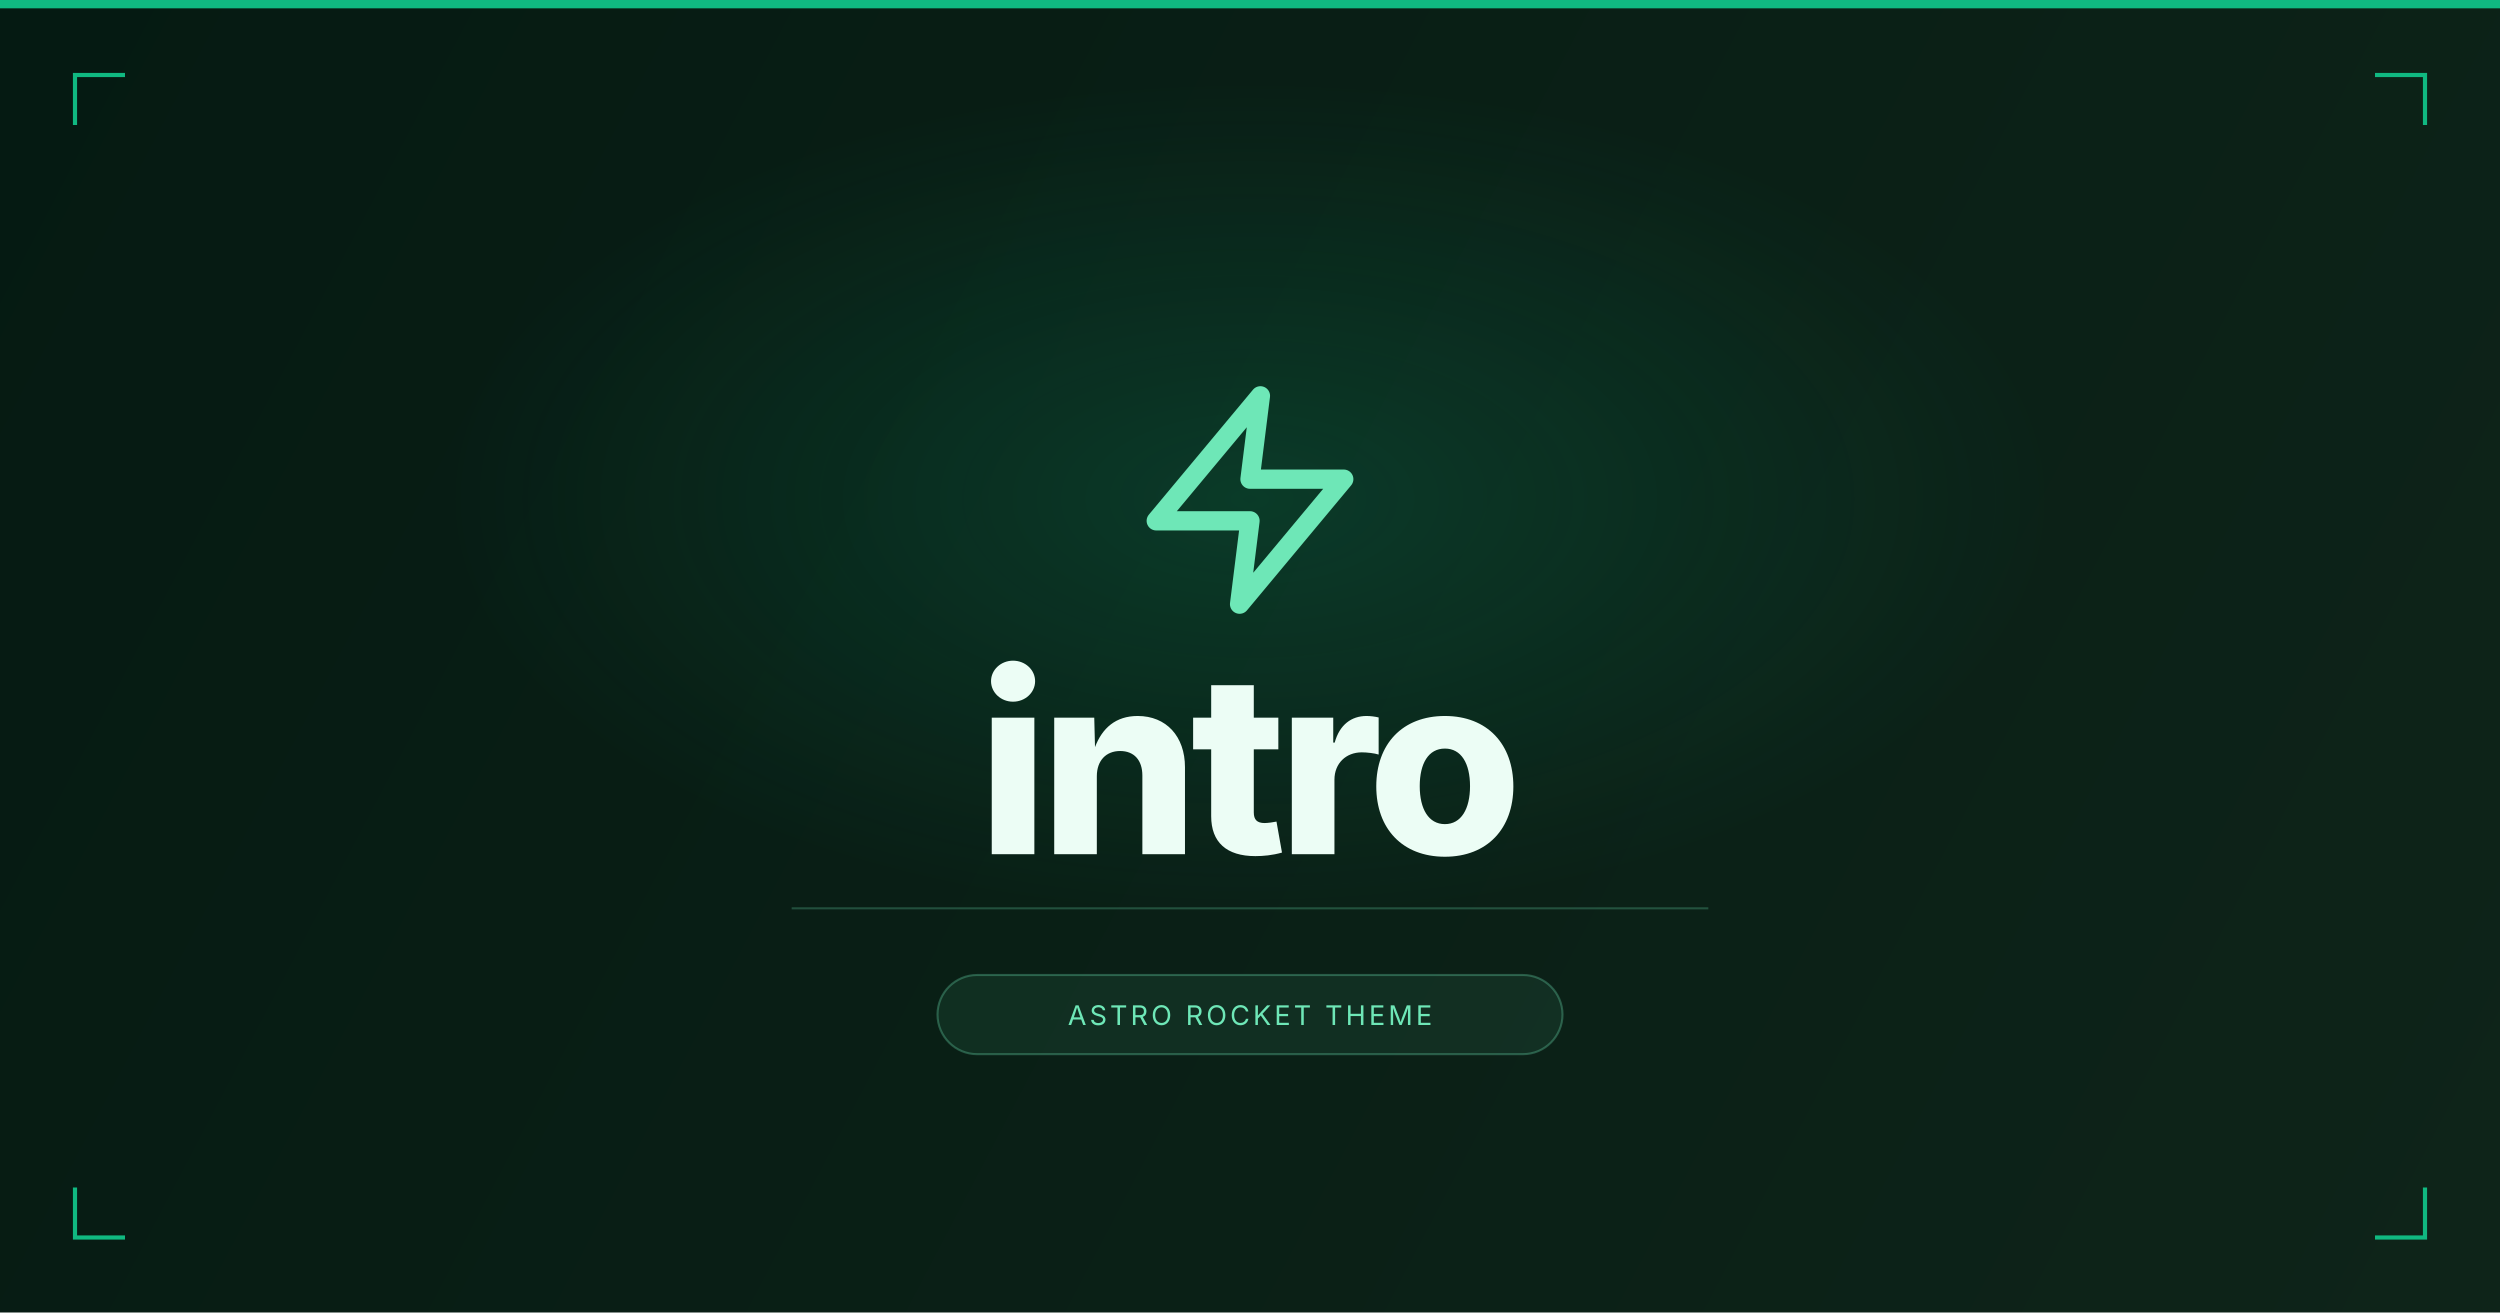
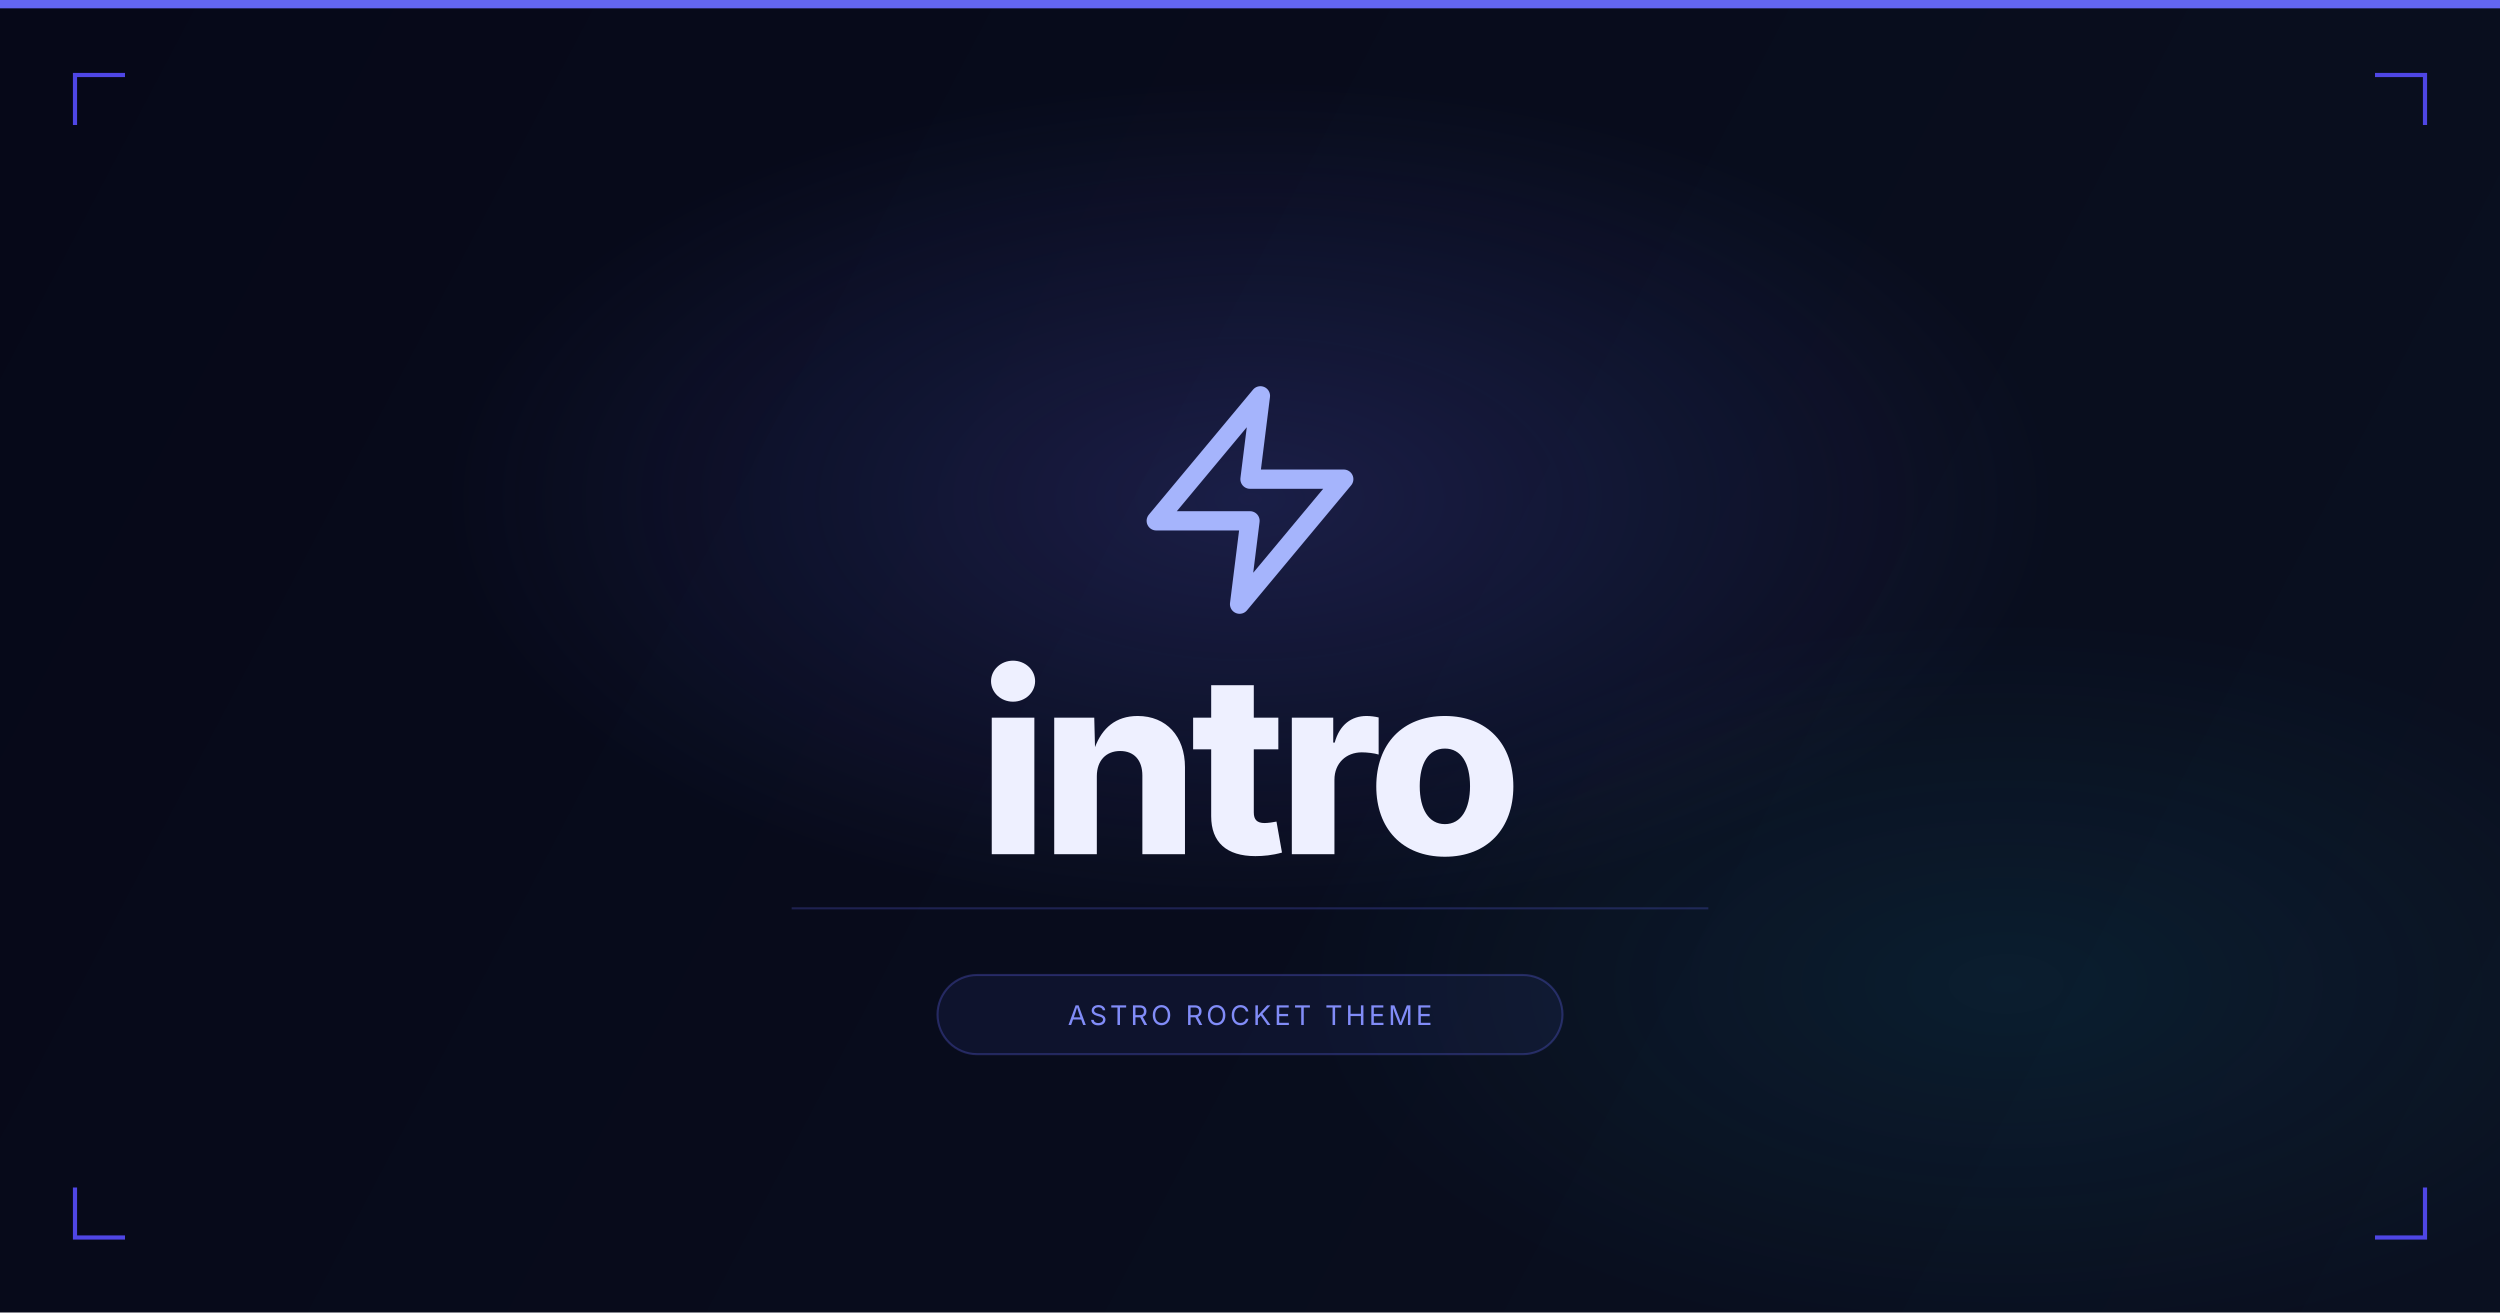
<svg xmlns="http://www.w3.org/2000/svg" width="1200" height="630" viewBox="0 0 1200 630" fill="none">
  <style>
    .bi-bd { display: none }
    html.dark .bi-bl { display: none }
    html.dark .bi-bd { display: block }
-     .bi-ic { stroke: #6ee7b7 }
-     .bi-tt { fill: #ecfdf5 }
-     .bi-sl { stroke: rgba(110,231,183,.25) }
-     .bi-bb { fill: rgba(110,231,183,.08); stroke: rgba(110,231,183,.3) }
-     .bi-bt { fill: #6ee7b7 }
-     .bi-cr { stroke: #10b981 }
+     .bi-ic { stroke: #a5b4fc }
+     .bi-tt { fill: #eef0ff }
+     .bi-sl { stroke: rgba(99,102,241,.25) }
+     .bi-bb { fill: rgba(99,102,241,.08); stroke: rgba(99,102,241,.3) }
+     .bi-bt { fill: #818cf8 }
+     .bi-cr { stroke: #4f46e5 }
  </style>
  <defs>
    <linearGradient id="ari-bl" x1="0" y1="0" x2="1200" y2="630" gradientUnits="userSpaceOnUse">
-       <stop offset="0%" stop-color="#051a12" />
-       <stop offset="100%" stop-color="#0e2419" />
+       <stop offset="0%" stop-color="#060818" />
+       <stop offset="100%" stop-color="#0a1020" />
    </linearGradient>
    <linearGradient id="ari-bd" x1="0" y1="0" x2="1200" y2="630" gradientUnits="userSpaceOnUse">
-       <stop offset="0%" stop-color="#051a12" />
-       <stop offset="100%" stop-color="#0e2419" />
+       <stop offset="0%" stop-color="#060818" />
+       <stop offset="100%" stop-color="#0a1020" />
    </linearGradient>
    <radialGradient id="ari-glow" cx="50%" cy="38%" r="32%" gradientUnits="objectBoundingBox">
-       <stop offset="0%" stop-color="#10b981" stop-opacity="0.18" />
-       <stop offset="100%" stop-color="#10b981" stop-opacity="0" />
+       <stop offset="0%" stop-color="#6366f1" stop-opacity="0.20" />
+       <stop offset="100%" stop-color="#6366f1" stop-opacity="0" />
+     </radialGradient>
+     <radialGradient id="ari-glow2" cx="80%" cy="75%" r="28%" gradientUnits="objectBoundingBox">
+       <stop offset="0%" stop-color="#22d3ee" stop-opacity="0.08" />
+       <stop offset="100%" stop-color="#22d3ee" stop-opacity="0" />
    </radialGradient>
  </defs>
  <rect width="1200" height="630" fill="url(#ari-bl)" class="bi-bl" />
  <rect width="1200" height="630" fill="url(#ari-bd)" class="bi-bd" />
  <rect width="1200" height="630" fill="url(#ari-glow)" />
-   <rect x="0" y="0" width="1200" height="4" fill="#10b981" />
-   <g transform="translate(540, 180) scale(5)" stroke="#065f46" stroke-width="1.85" stroke-linecap="round" stroke-linejoin="round" fill="none" class="bi-ic">
+   <rect width="1200" height="630" fill="url(#ari-glow2)" />
+   <rect x="0" y="0" width="1200" height="4" fill="#6366f1" />
+   <g transform="translate(540, 180) scale(5)" stroke="#312e81" stroke-width="1.85" stroke-linecap="round" stroke-linejoin="round" fill="none" class="bi-ic">
    <polygon points="13 2 3 14 12 14 11 22 21 10 12 10 13 2" />
  </g>
-   <text x="600" y="410" font-family="'Outfit Variable', 'Outfit', -apple-system, BlinkMacSystemFont, 'Segoe UI', sans-serif" font-size="120" font-weight="800" fill="#ecfdf5" text-anchor="middle" letter-spacing="-4" class="bi-tt">intro</text>
-   <line x1="380" y1="436" x2="820" y2="436" stroke="rgba(110,231,183,0.5)" stroke-width="1" class="bi-sl" />
-   <rect x="450" y="468" width="300" height="38" rx="19" fill="rgba(110,231,183,0.12)" stroke="rgba(16,185,129,0.4)" stroke-width="1" class="bi-bb" />
-   <text x="600" y="492" font-family="'Outfit Variable', 'Outfit', -apple-system, BlinkMacSystemFont, 'Segoe UI', sans-serif" font-size="13" fill="#6ee7b7" text-anchor="middle" letter-spacing="1.5" class="bi-bt">ASTRO ROCKET THEME</text>
+   <text x="600" y="410" font-family="'Outfit Variable', 'Outfit', -apple-system, BlinkMacSystemFont, 'Segoe UI', sans-serif" font-size="120" font-weight="800" fill="#eef0ff" text-anchor="middle" letter-spacing="-4" class="bi-tt">intro</text>
+   <line x1="380" y1="436" x2="820" y2="436" stroke="rgba(99,102,241,0.5)" stroke-width="1" class="bi-sl" />
+   <rect x="450" y="468" width="300" height="38" rx="19" fill="rgba(99,102,241,0.12)" stroke="rgba(79,70,229,0.4)" stroke-width="1" class="bi-bb" />
+   <text x="600" y="492" font-family="'Outfit Variable', 'Outfit', -apple-system, BlinkMacSystemFont, 'Segoe UI', sans-serif" font-size="13" fill="#818cf8" text-anchor="middle" letter-spacing="1.5" class="bi-bt">ASTRO ROCKET THEME</text>
  <path d="M 36 60 L 36 36 L 60 36" stroke-width="2" fill="none" class="bi-cr" />
  <path d="M 1140 36 L 1164 36 L 1164 60" stroke-width="2" fill="none" class="bi-cr" />
  <path d="M 36 570 L 36 594 L 60 594" stroke-width="2" fill="none" class="bi-cr" />
  <path d="M 1140 594 L 1164 594 L 1164 570" stroke-width="2" fill="none" class="bi-cr" />
</svg>
